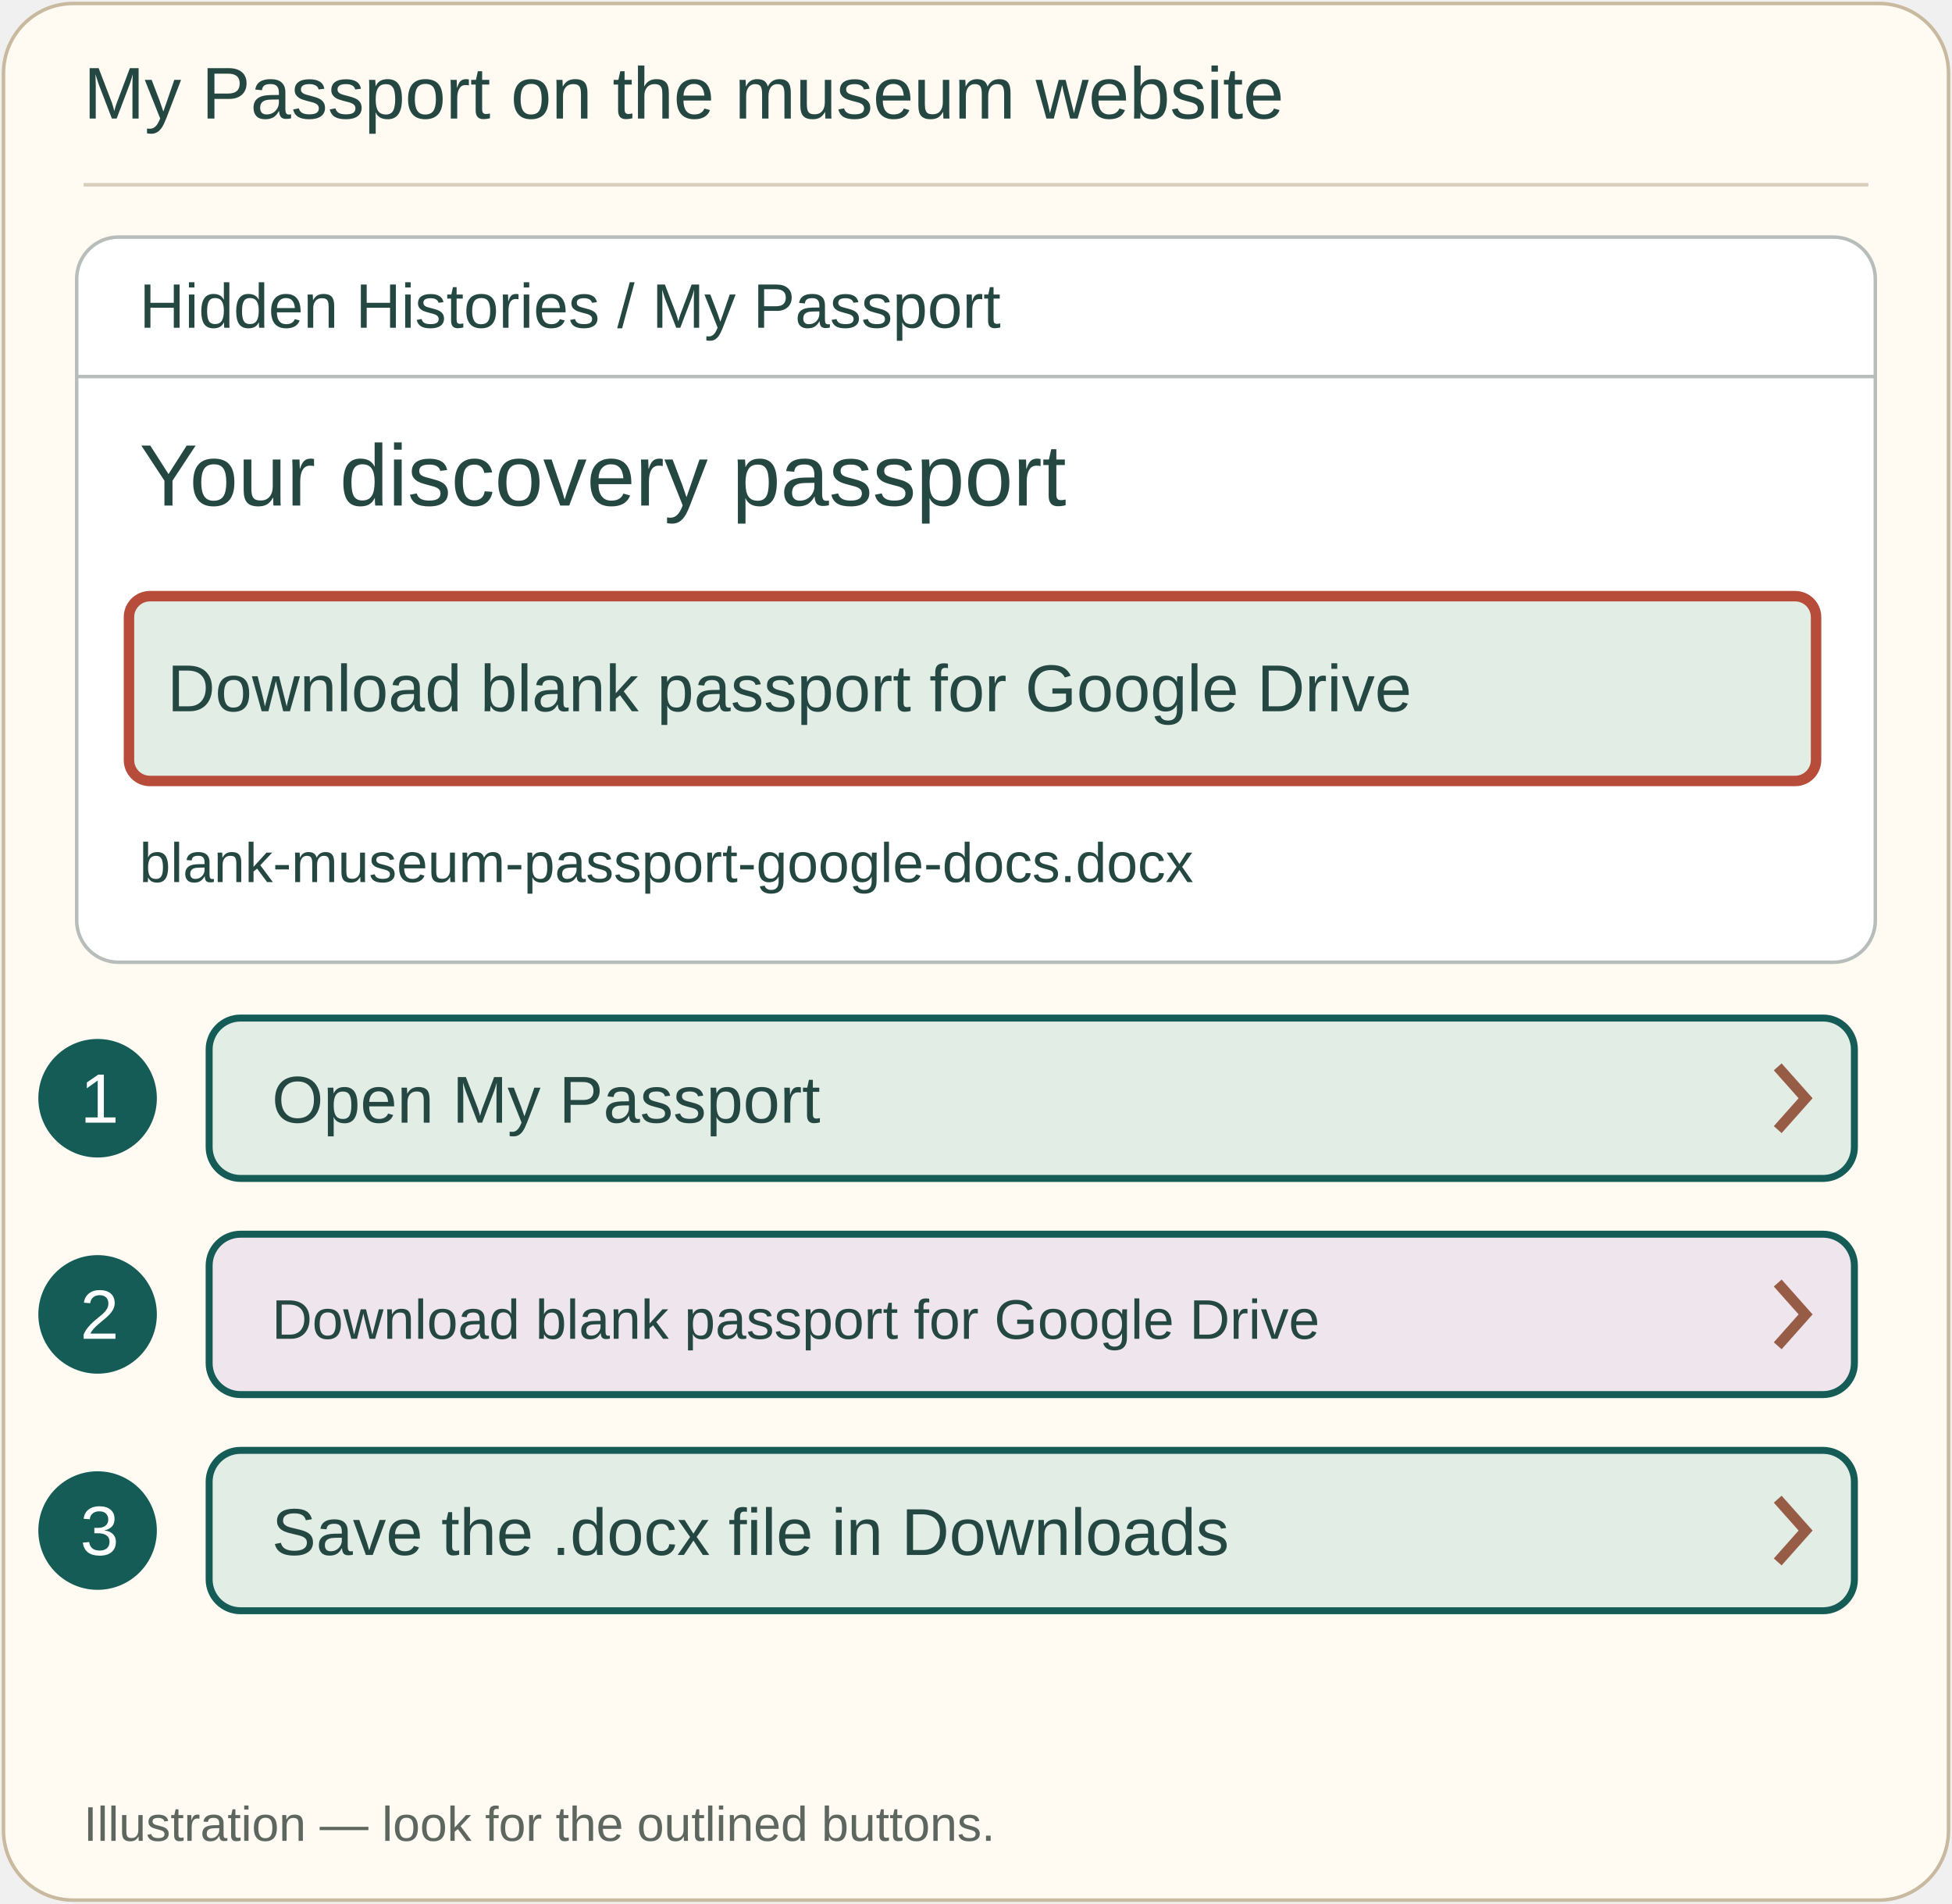
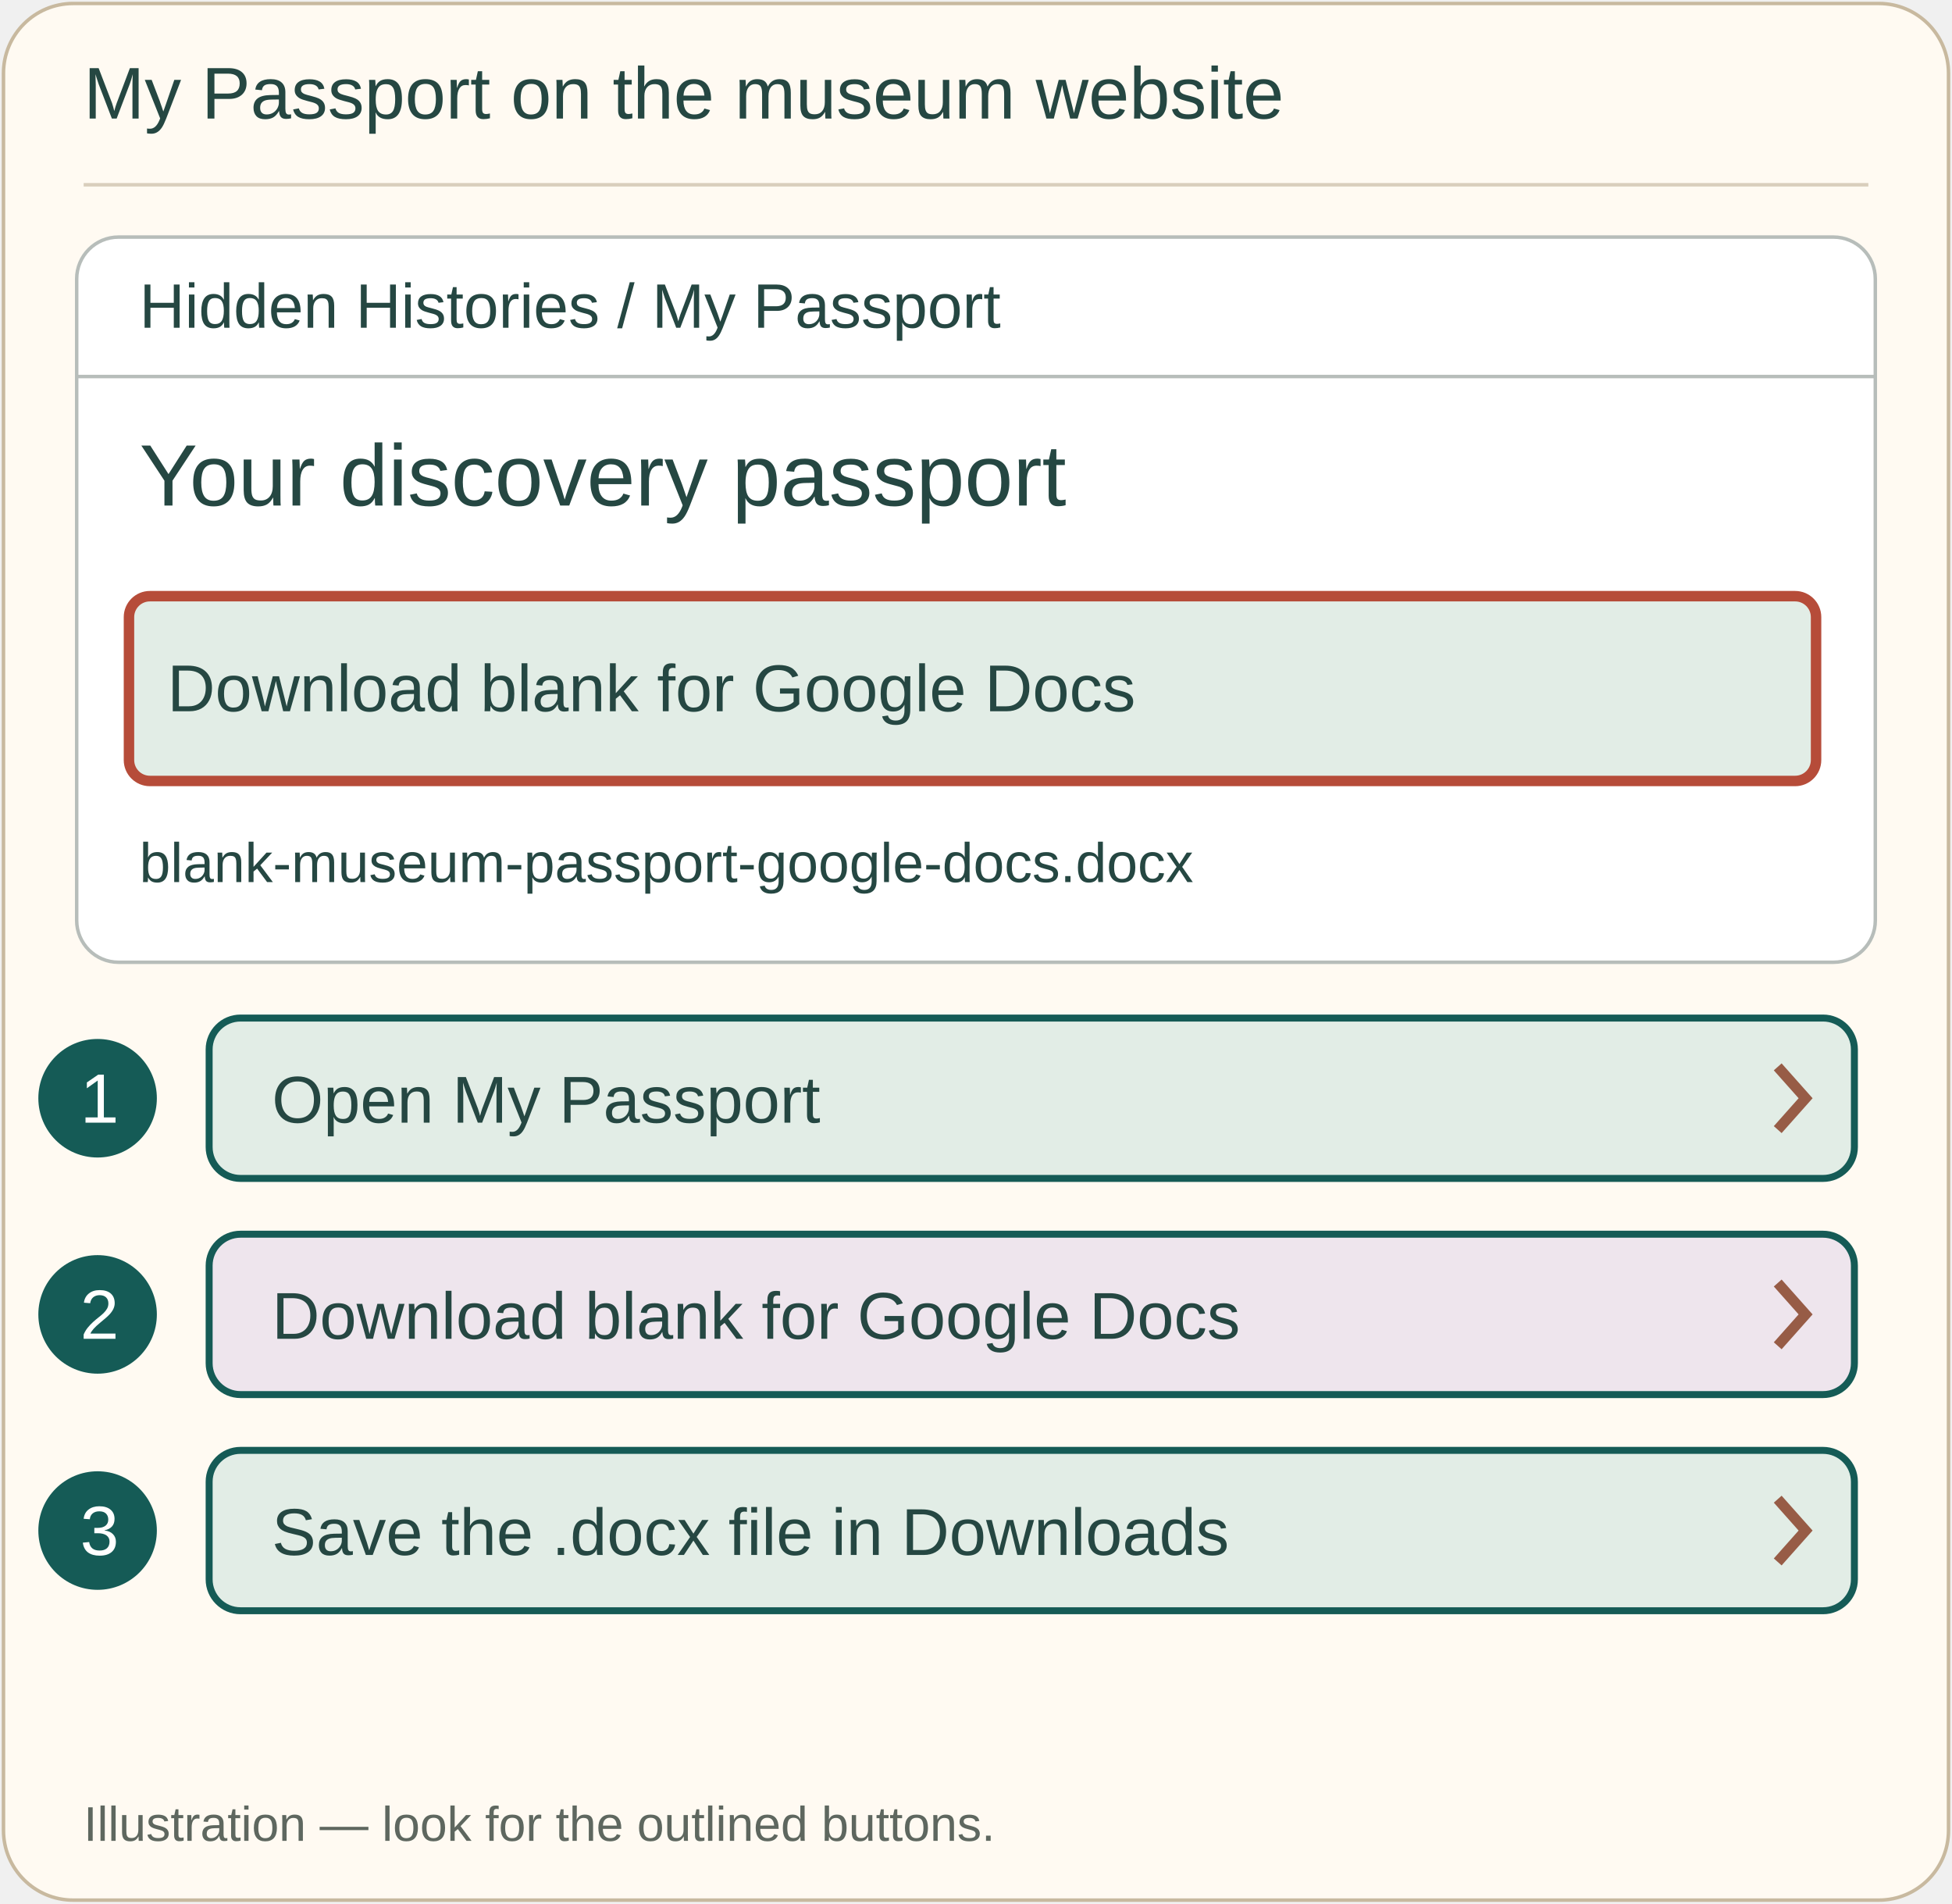
<svg xmlns="http://www.w3.org/2000/svg" viewBox="0 0 560 546" role="img">
  <rect x="1" y="1" width="558" height="544" rx="20" fill="#fffaf2" stroke="#c8b99f" />
  <text x="24" y="34" font-family="Arial,sans-serif" font-size="21" fill="#254742">My Passport on the museum website</text>
  <path d="M24 53h512" stroke="#d9cebc" />
  <rect x="22" y="68" width="516" height="208" rx="12" fill="white" stroke="#b7bdba" />
  <path d="M22 108h516" stroke="#b7bdba" />
  <text x="40" y="94" font-family="Arial,sans-serif" font-size="18" fill="#254742">Hidden Histories  /  My Passport</text>
  <text x="40" y="145" font-family="Arial,sans-serif" font-size="25" fill="#254742">Your discovery passport</text>
  <rect x="37" y="171" width="484" height="53" rx="6" fill="#e2ede6" stroke="#b64c39" stroke-width="3" />
-   <text x="48" y="204" font-family="Arial,sans-serif" font-size="19" fill="#254742">Download blank passport for Google Drive</text>
+   <text x="48" y="204" font-family="Arial,sans-serif" font-size="19" fill="#254742">Download blank for Google Docs</text>
  <text x="40" y="253" font-family="Arial,sans-serif" font-size="16" fill="#254742">blank-museum-passport-google-docs.docx</text>
  <rect x="60" y="292" width="472" height="46" rx="9" fill="#e2ede6" stroke="#155b56" stroke-width="2" />
  <circle cx="28" cy="315" r="17" fill="#155b56" />
  <text x="23" y="322" font-family="Arial,sans-serif" font-size="20" fill="white">1</text>
  <text x="78" y="322" font-family="Arial,sans-serif" font-size="19" fill="#254742">Open My Passport</text>
  <path d="M510 306l8 9-8 9" fill="none" stroke="#975c46" stroke-width="3" />
  <rect x="60" y="354" width="472" height="46" rx="9" fill="#eee5ed" stroke="#155b56" stroke-width="2" />
  <circle cx="28" cy="377" r="17" fill="#155b56" />
  <text x="23" y="384" font-family="Arial,sans-serif" font-size="20" fill="white">2</text>
-   <text x="78" y="384" font-family="Arial,sans-serif" font-size="16" fill="#254742">Download blank passport for Google Drive</text>
+   <text x="78" y="384" font-family="Arial,sans-serif" font-size="19" fill="#254742">Download blank for Google Docs</text>
  <path d="M510 368l8 9-8 9" fill="none" stroke="#975c46" stroke-width="3" />
  <rect x="60" y="416" width="472" height="46" rx="9" fill="#e2ede6" stroke="#155b56" stroke-width="2" />
  <circle cx="28" cy="439" r="17" fill="#155b56" />
  <text x="23" y="446" font-family="Arial,sans-serif" font-size="20" fill="white">3</text>
  <text x="78" y="446" font-family="Arial,sans-serif" font-size="19" fill="#254742">Save the .docx file in Downloads</text>
  <path d="M510 430l8 9-8 9" fill="none" stroke="#975c46" stroke-width="3" />
  <text x="24" y="528" font-family="Arial,sans-serif" font-size="14" fill="#5e675f">Illustration — look for the outlined buttons.</text>
</svg>
